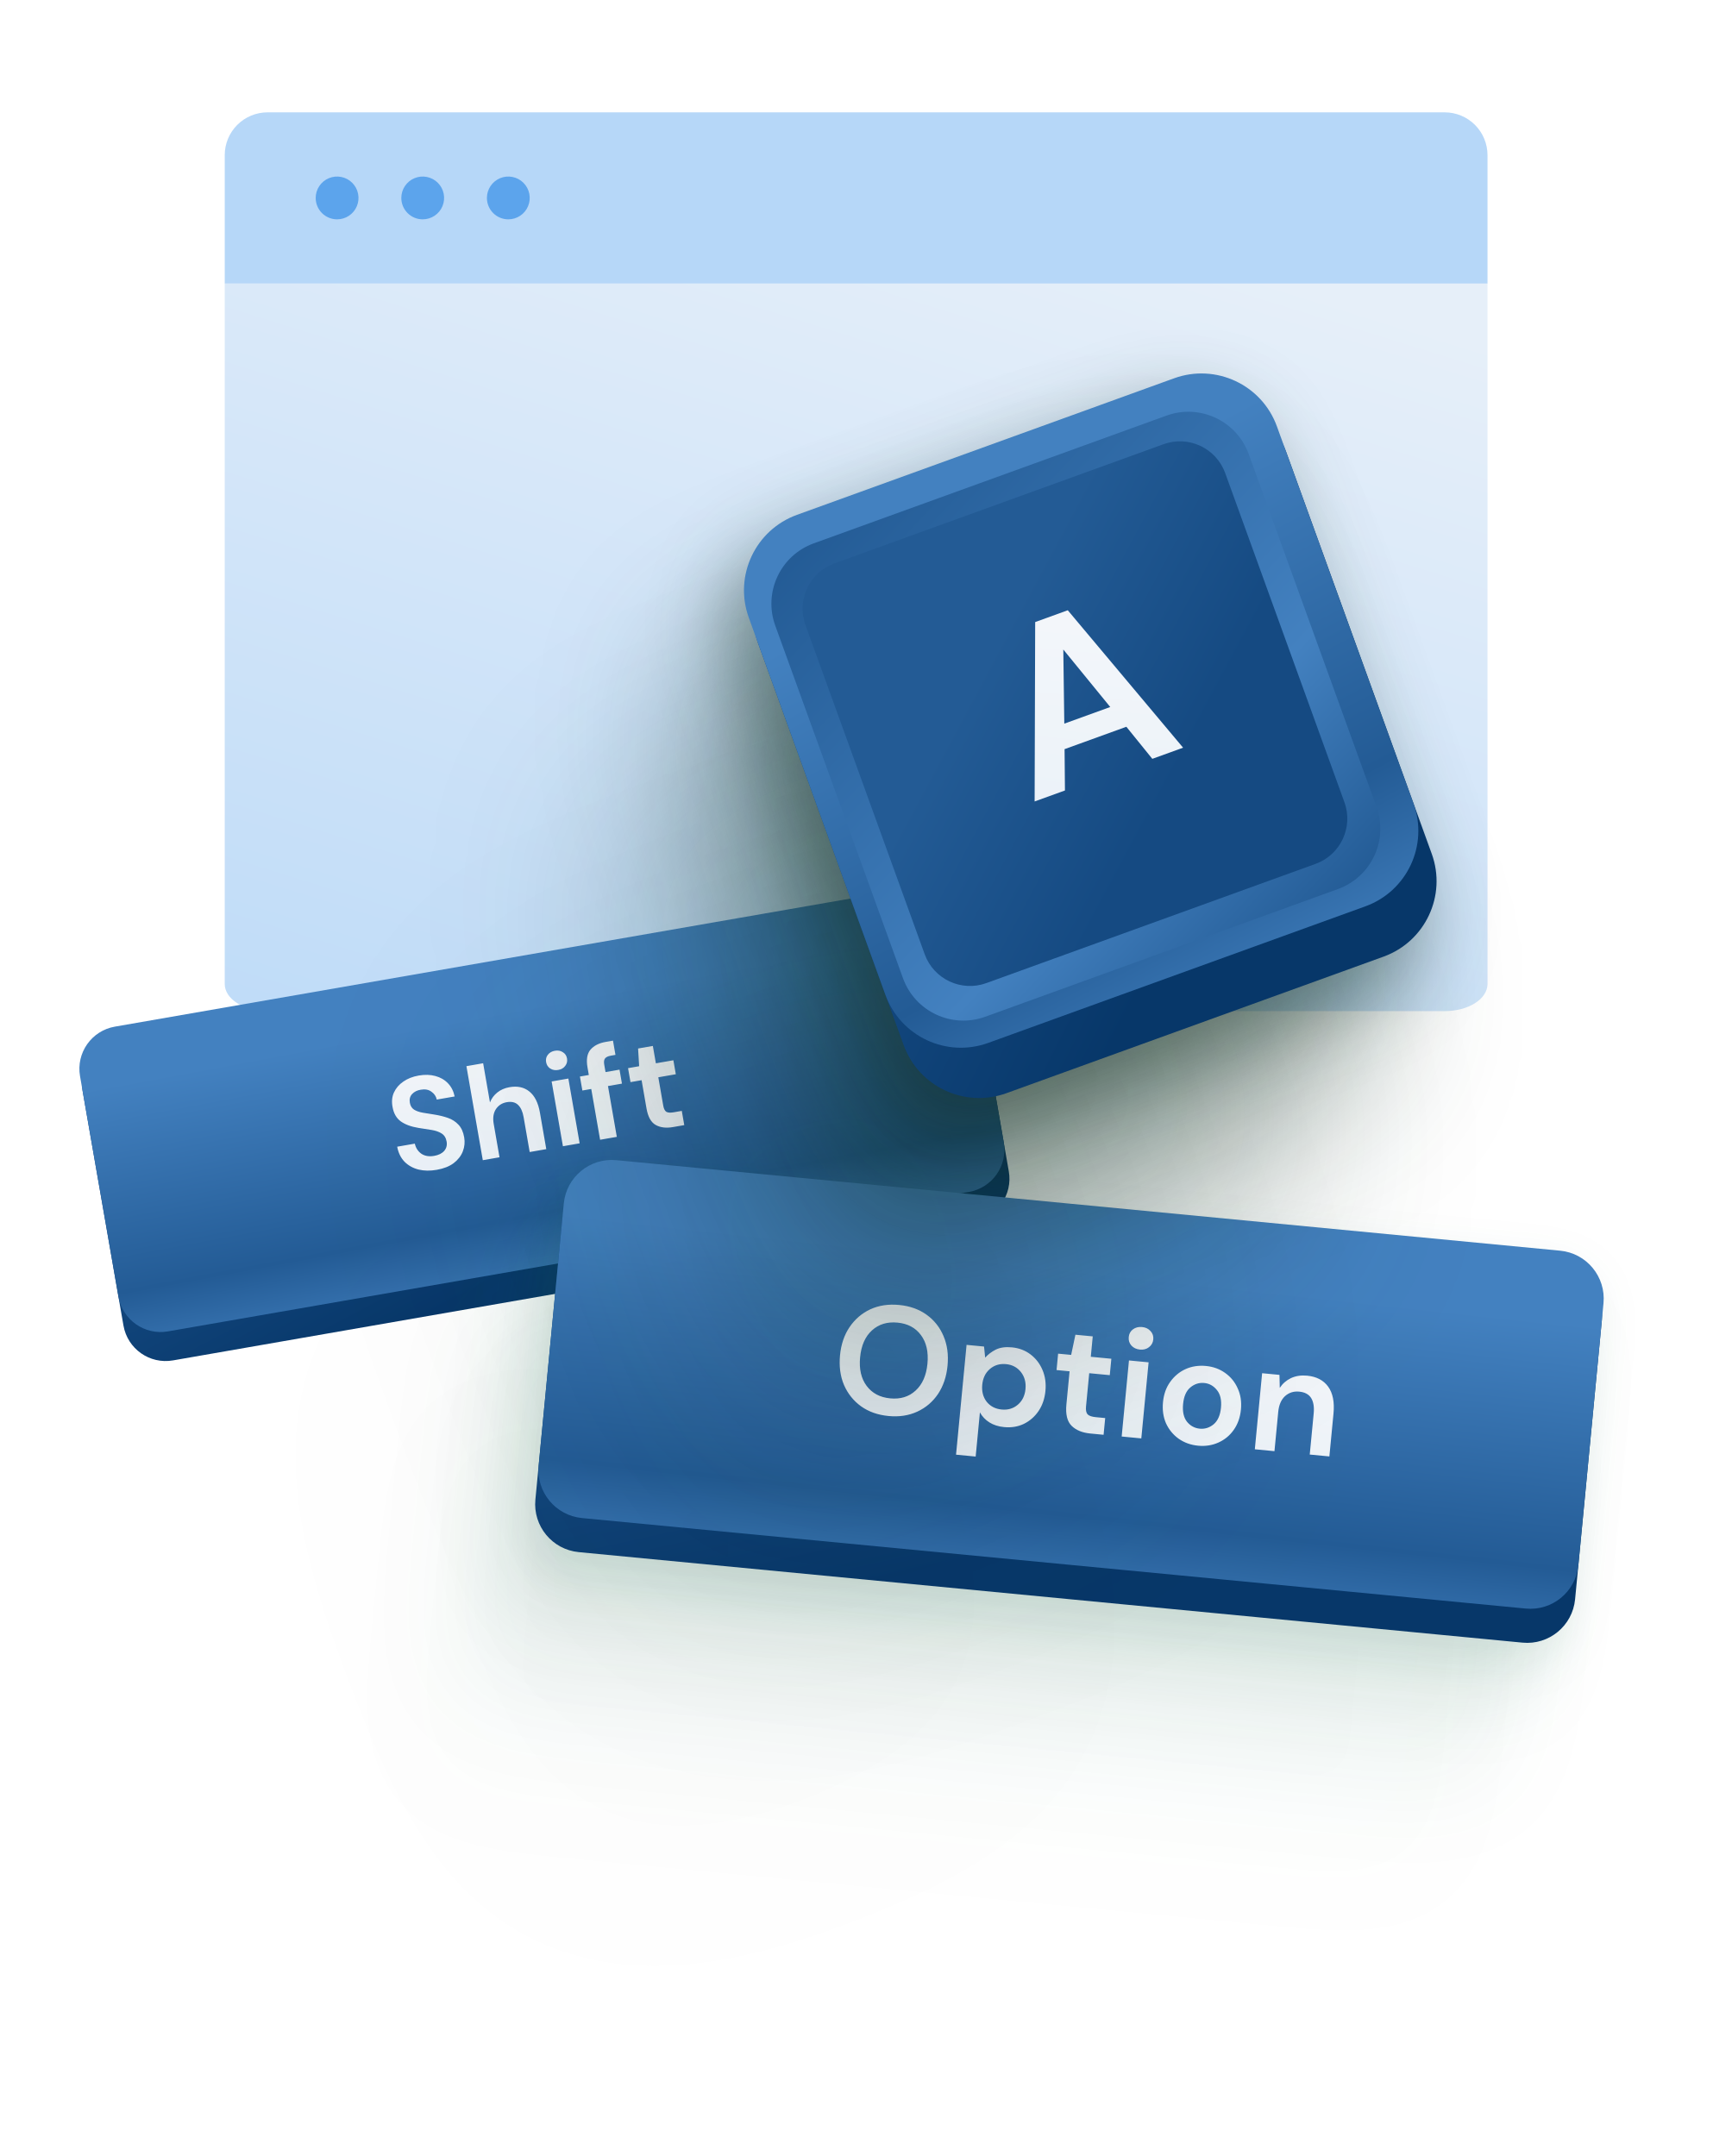
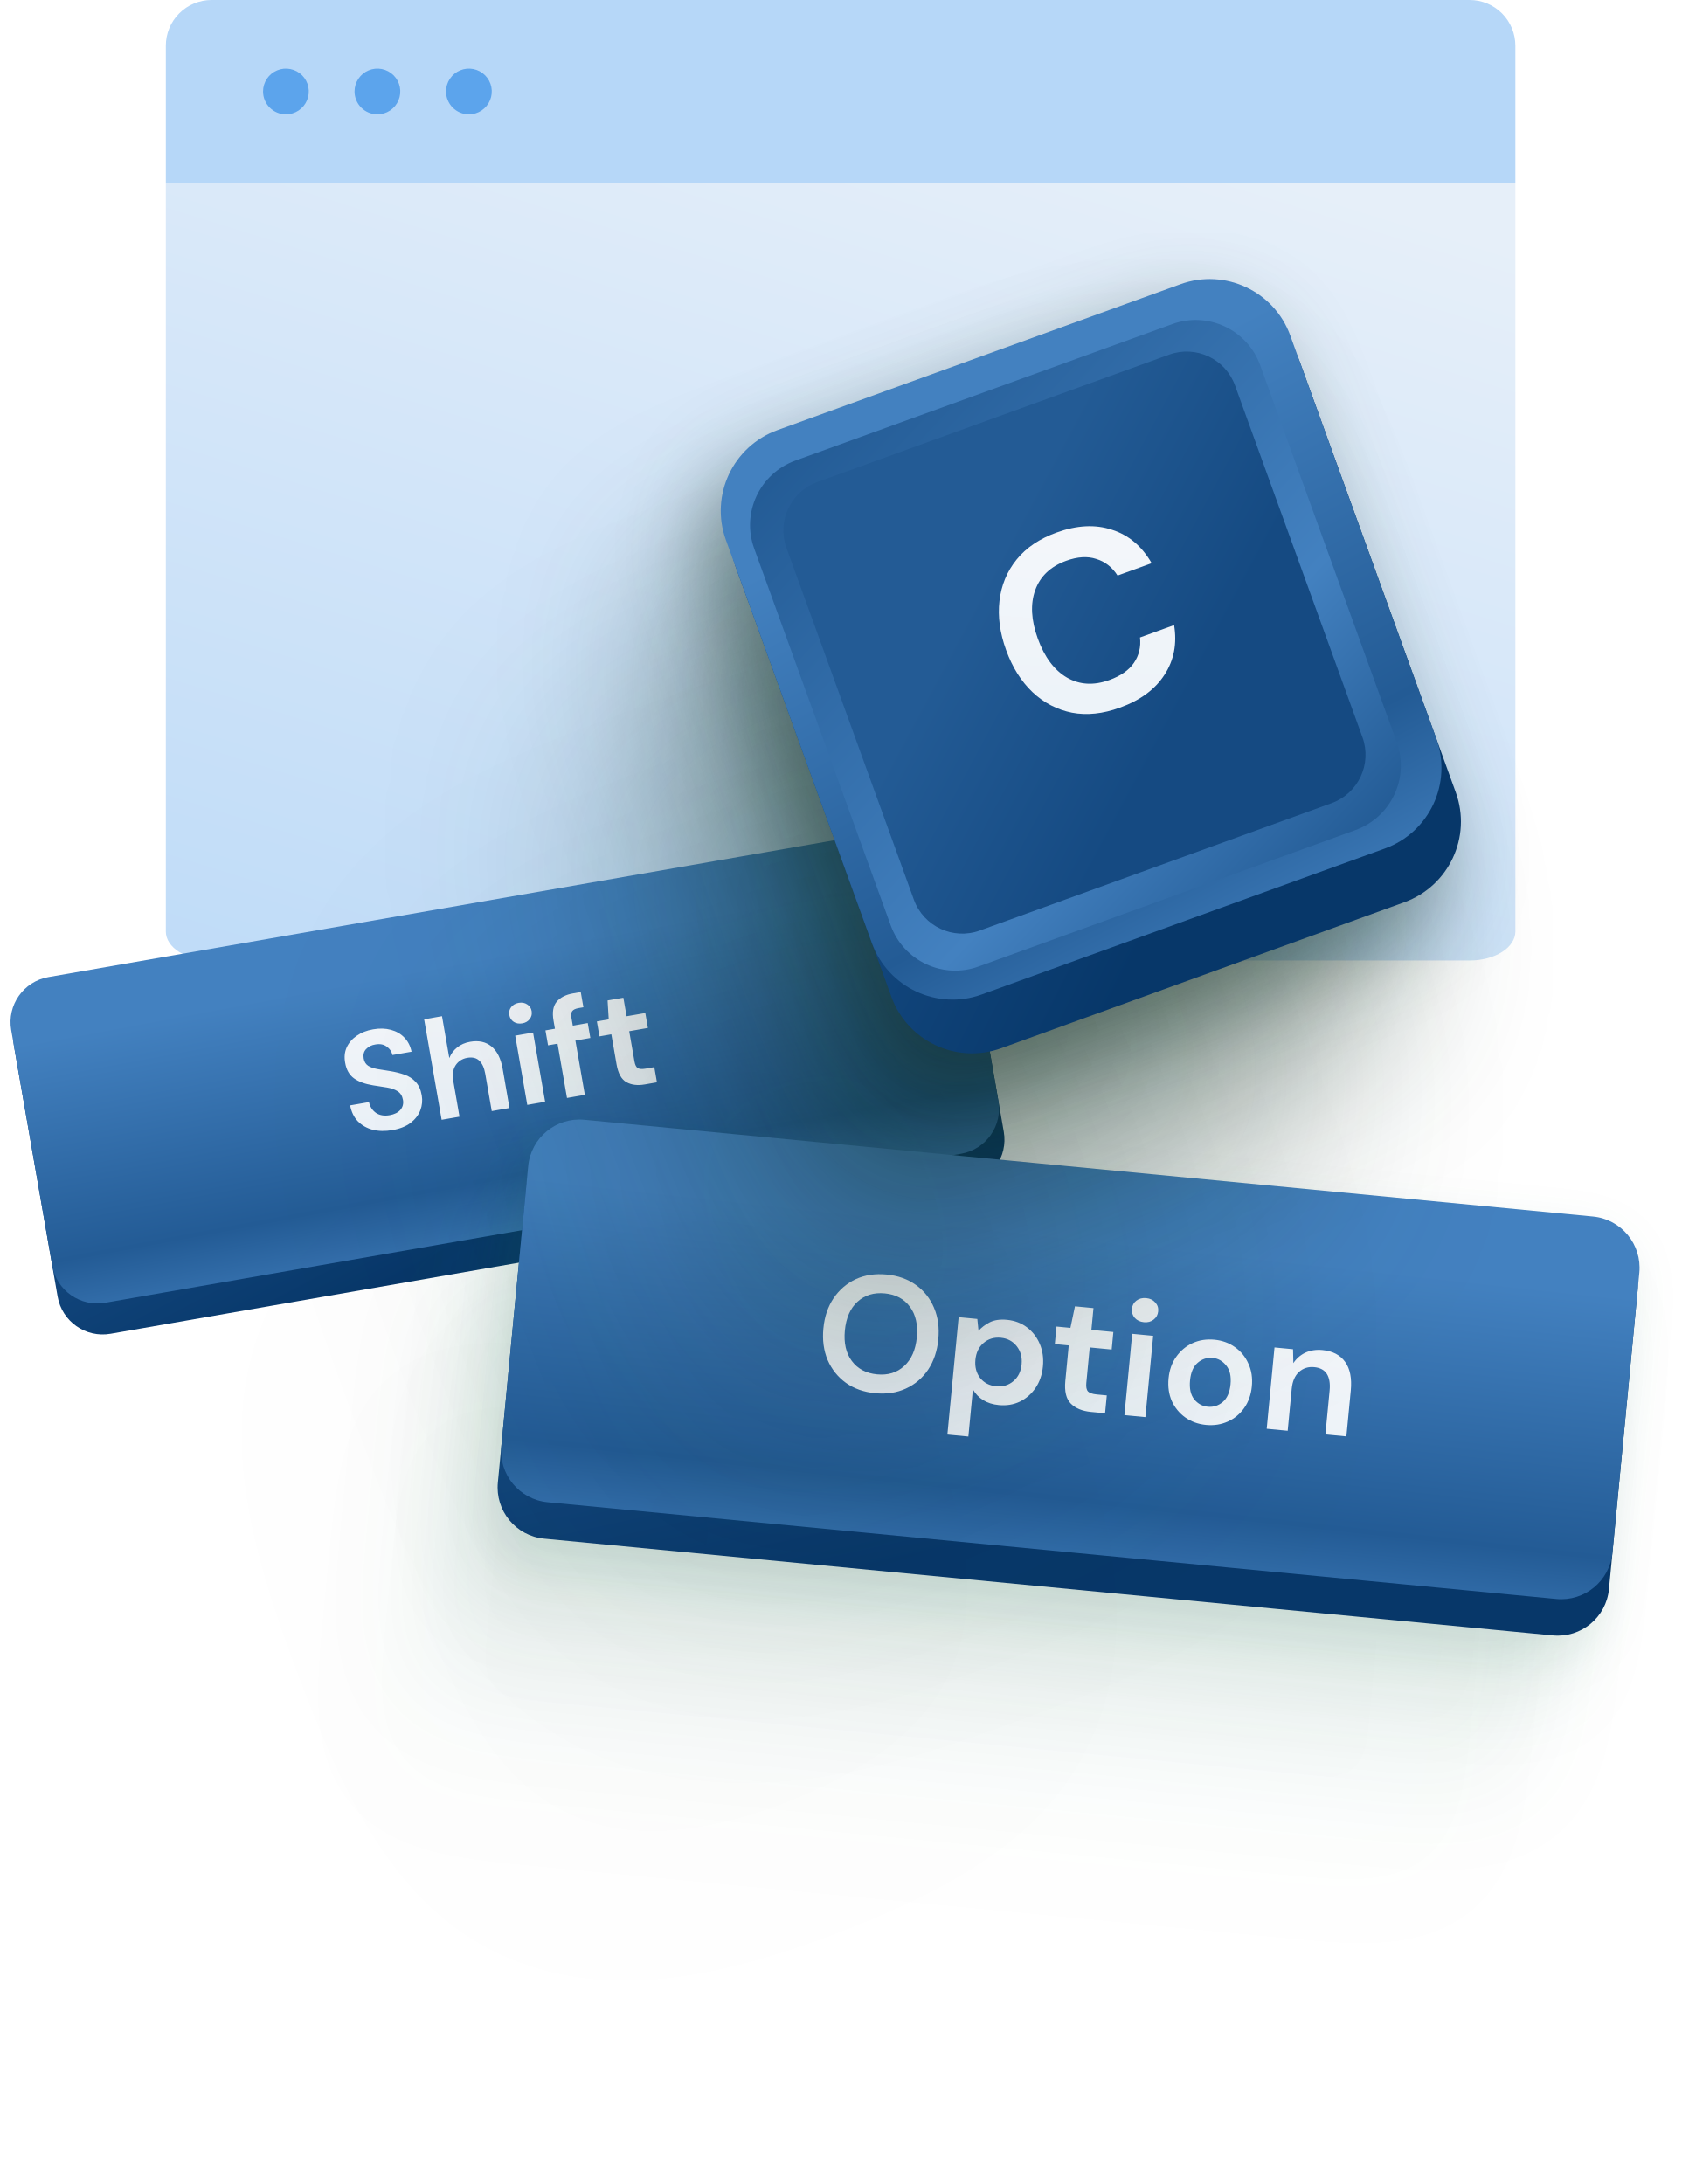
- <svg xmlns="http://www.w3.org/2000/svg" width="320" height="403" viewBox="0 0 320 403" fill="none">
-   <path d="M42 53H278V183.939C278 185.281 277.157 186.568 275.657 187.518C274.157 188.467 272.122 189 270 189H50C47.878 189 45.843 188.467 44.343 187.518C42.843 186.568 42 185.281 42 183.939V53Z" fill="url(#paint0_linear_11440_30904)" />
-   <path d="M42 53H278V29C278 26.878 277.157 24.843 275.657 23.343C274.157 21.843 272.122 21 270 21H50C47.878 21 45.843 21.843 44.343 23.343C42.843 24.843 42 26.878 42 29V53Z" fill="#B6D7F8" />
-   <path d="M91 37C91 36.209 91.235 35.435 91.674 34.778C92.114 34.12 92.738 33.607 93.469 33.304C94.2 33.002 95.004 32.922 95.78 33.077C96.556 33.231 97.269 33.612 97.828 34.172C98.388 34.731 98.769 35.444 98.923 36.22C99.078 36.996 98.998 37.8 98.695 38.531C98.393 39.262 97.88 39.886 97.222 40.326C96.564 40.765 95.791 41 95 41C93.939 41 92.922 40.579 92.172 39.828C91.421 39.078 91 38.061 91 37ZM75 37C75 36.209 75.235 35.435 75.674 34.778C76.114 34.12 76.738 33.607 77.469 33.304C78.2 33.002 79.004 32.922 79.78 33.077C80.556 33.231 81.269 33.612 81.828 34.172C82.388 34.731 82.769 35.444 82.923 36.22C83.078 36.996 82.998 37.8 82.695 38.531C82.393 39.262 81.88 39.886 81.222 40.326C80.564 40.765 79.791 41 79 41C77.939 41 76.922 40.579 76.172 39.828C75.421 39.078 75 38.061 75 37ZM59 37C59 36.209 59.235 35.435 59.674 34.778C60.114 34.12 60.738 33.607 61.469 33.304C62.2 33.002 63.004 32.922 63.78 33.077C64.556 33.231 65.269 33.612 65.828 34.172C66.388 34.731 66.769 35.444 66.923 36.22C67.078 36.996 66.998 37.8 66.695 38.531C66.393 39.262 65.88 39.886 65.222 40.326C64.564 40.765 63.791 41 63 41C61.939 41 60.922 40.579 60.172 39.828C59.421 39.078 59 38.061 59 37Z" fill="#5CA4EC" />
-   <rect x="14.056" y="195.984" width="167.953" height="60.573" rx="8" transform="rotate(-9.87826 14.0562 195.984)" fill="url(#paint1_linear_11440_30904)" />
-   <rect x="13.584" y="193.272" width="167.953" height="57.82" rx="8" transform="rotate(-9.87826 13.584 193.272)" fill="url(#paint2_linear_11440_30904)" />
-   <path d="M81.623 218.664C80.37 218.882 79.226 218.863 78.192 218.607C77.155 218.335 76.291 217.848 75.599 217.147C74.904 216.43 74.447 215.495 74.23 214.342L77.525 213.768C77.697 214.56 78.099 215.186 78.733 215.645C79.38 216.086 80.183 216.223 81.143 216.056C81.974 215.911 82.599 215.601 83.019 215.125C83.436 214.634 83.587 214.054 83.471 213.387C83.349 212.687 83.034 212.18 82.527 211.866C82.035 211.549 81.411 211.331 80.652 211.211C79.893 211.092 79.083 210.965 78.221 210.83C76.823 210.604 75.713 210.193 74.888 209.599C74.08 209.002 73.572 208.109 73.365 206.921C73.173 205.915 73.259 205.011 73.623 204.21C74 203.39 74.585 202.71 75.38 202.169C76.172 201.612 77.129 201.235 78.252 201.04C79.391 200.841 80.427 200.871 81.361 201.127C82.311 201.381 83.093 201.832 83.709 202.479C84.341 203.124 84.761 203.948 84.97 204.951L81.625 205.533C81.504 204.934 81.176 204.446 80.641 204.07C80.119 203.674 79.46 203.546 78.662 203.685C77.976 203.788 77.428 204.059 77.018 204.499C76.622 204.921 76.482 205.465 76.598 206.132C76.697 206.702 76.956 207.126 77.373 207.406C77.788 207.669 78.325 207.86 78.983 207.981C79.641 208.101 80.391 208.222 81.234 208.343C82.131 208.489 82.964 208.696 83.732 208.965C84.5 209.233 85.152 209.656 85.688 210.234C86.222 210.795 86.577 211.58 86.752 212.589C86.908 213.484 86.825 214.354 86.502 215.198C86.18 216.042 85.612 216.778 84.799 217.406C83.984 218.018 82.925 218.437 81.623 218.664ZM90.23 216.863L87.169 199.286L90.294 198.742L91.57 206.065C91.86 205.327 92.315 204.712 92.933 204.218C93.565 203.706 94.329 203.372 95.224 203.216C96.721 202.955 97.959 203.226 98.937 204.028C99.931 204.827 100.587 206.138 100.905 207.961L102.095 214.797L98.994 215.337L97.855 208.794C97.674 207.752 97.323 206.992 96.804 206.512C96.301 206.03 95.601 205.866 94.706 206.022C93.827 206.175 93.149 206.612 92.671 207.333C92.209 208.05 92.074 208.962 92.267 210.069L93.355 216.319L90.23 216.863ZM104.331 199.995C103.762 200.094 103.26 200.005 102.826 199.729C102.409 199.449 102.155 199.049 102.064 198.528C101.973 198.007 102.079 197.553 102.38 197.165C102.695 196.758 103.137 196.505 103.707 196.406C104.276 196.307 104.77 196.397 105.187 196.676C105.618 196.937 105.879 197.327 105.97 197.848C106.061 198.369 105.949 198.833 105.634 199.24C105.335 199.644 104.901 199.895 104.331 199.995ZM105.205 214.255L103.096 202.147L106.221 201.602L108.33 213.711L105.205 214.255ZM112.153 213.045L110.499 203.549L108.839 203.838L108.384 201.226L110.044 200.937L109.798 199.521C109.543 198.056 109.727 196.951 110.352 196.205C110.993 195.456 111.948 194.971 113.218 194.75L114.56 194.516L115.024 197.177L114.169 197.326C113.632 197.419 113.268 197.592 113.077 197.843C112.886 198.094 112.835 198.472 112.923 198.977L113.169 200.393L115.781 199.938L116.236 202.55L113.624 203.005L115.278 212.501L112.153 213.045ZM125.76 210.676C124.49 210.897 123.419 210.765 122.547 210.28C121.674 209.794 121.1 208.762 120.825 207.184L119.907 201.911L117.832 202.272L117.377 199.66L119.452 199.298L119.253 195.988L122.012 195.507L122.577 198.754L125.848 198.185L126.303 200.797L123.032 201.366L123.954 206.664C124.056 207.25 124.249 207.635 124.533 207.821C124.83 207.987 125.288 208.016 125.907 207.909L127.42 207.645L127.884 210.306L125.76 210.676Z" fill="url(#paint3_linear_11440_30904)" />
-   <g filter="url(#filter0_dddd_11440_30904)">
-     <rect x="105.922" y="219.186" width="195.2" height="70.4" rx="9" transform="rotate(5.479 105.922 219.186)" fill="url(#paint4_linear_11440_30904)" />
-     <rect x="106.227" y="216" width="195.2" height="67.2" rx="9" transform="rotate(5.479 106.227 216)" fill="url(#paint5_linear_11440_30904)" />
-     <path d="M166.057 264.681C164.051 264.489 162.334 263.88 160.909 262.856C159.502 261.834 158.443 260.508 157.732 258.877C157.041 257.229 156.794 255.383 156.99 253.338C157.186 251.293 157.779 249.537 158.769 248.069C159.779 246.584 161.072 245.474 162.647 244.738C164.241 244.004 166.041 243.733 168.048 243.925C170.036 244.116 171.743 244.723 173.168 245.747C174.594 246.771 175.652 248.107 176.342 249.755C177.035 251.384 177.283 253.22 177.087 255.265C176.891 257.311 176.297 259.076 175.306 260.563C174.316 262.03 173.024 263.131 171.43 263.865C169.836 264.6 168.045 264.872 166.057 264.681ZM166.374 261.384C168.285 261.567 169.865 261.083 171.113 259.929C172.381 258.778 173.12 257.103 173.331 254.905C173.542 252.707 173.135 250.923 172.109 249.551C171.102 248.182 169.643 247.405 167.732 247.222C165.821 247.039 164.231 247.523 162.964 248.674C161.696 249.826 160.957 251.5 160.746 253.698C160.535 255.896 160.942 257.681 161.968 259.052C162.994 260.423 164.462 261.201 166.374 261.384ZM178.673 271.909L180.642 251.382L183.91 251.696L184.117 253.77C184.636 253.183 185.291 252.687 186.082 252.28C186.892 251.876 187.9 251.731 189.104 251.847C190.442 251.975 191.605 252.415 192.594 253.165C193.583 253.916 194.329 254.884 194.832 256.071C195.336 257.257 195.519 258.567 195.381 260C195.244 261.434 194.815 262.685 194.095 263.754C193.377 264.804 192.462 265.603 191.348 266.152C190.236 266.682 189.012 266.883 187.674 266.754C186.604 266.652 185.686 266.361 184.922 265.883C184.158 265.405 183.562 264.778 183.135 264.004L182.343 272.261L178.673 271.909ZM187.208 263.469C188.374 263.581 189.376 263.282 190.216 262.572C191.056 261.861 191.535 260.885 191.654 259.643C191.773 258.401 191.489 257.341 190.802 256.465C190.114 255.589 189.188 255.095 188.022 254.983C186.837 254.87 185.824 255.178 184.982 255.907C184.161 256.619 183.692 257.596 183.572 258.839C183.453 260.081 183.728 261.139 184.396 262.013C185.086 262.87 186.023 263.356 187.208 263.469ZM203.756 267.95C202.265 267.807 201.105 267.329 200.277 266.517C199.448 265.704 199.123 264.371 199.3 262.517L199.894 256.325L197.458 256.091L197.752 253.024L200.189 253.257L200.984 249.486L204.224 249.796L203.858 253.609L207.7 253.978L207.406 257.045L203.564 256.677L202.967 262.898C202.901 263.586 202.999 264.077 203.26 264.373C203.542 264.65 204.046 264.824 204.772 264.894L206.55 265.064L206.25 268.189L203.756 267.95ZM213.04 252.262C212.371 252.198 211.836 251.944 211.435 251.501C211.053 251.059 210.892 250.532 210.95 249.921C211.009 249.309 211.267 248.832 211.724 248.491C212.202 248.131 212.776 247.984 213.445 248.048C214.113 248.112 214.639 248.365 215.021 248.807C215.424 249.231 215.596 249.749 215.537 250.361C215.479 250.972 215.21 251.458 214.732 251.817C214.273 252.178 213.709 252.326 213.04 252.262ZM209.63 268.513L210.994 254.294L214.663 254.646L213.299 268.865L209.63 268.513ZM223.92 270.231C222.544 270.099 221.332 269.665 220.283 268.928C219.255 268.192 218.468 267.239 217.925 266.069C217.402 264.88 217.212 263.551 217.353 262.079C217.494 260.607 217.943 259.348 218.699 258.302C219.457 257.237 220.411 256.441 221.561 255.915C222.73 255.39 224.002 255.194 225.378 255.326C226.735 255.456 227.928 255.889 228.957 256.624C230.005 257.361 230.79 258.324 231.313 259.512C231.856 260.683 232.058 262.004 231.916 263.476C231.775 264.947 231.326 266.216 230.568 267.281C229.831 268.329 228.878 269.115 227.709 269.64C226.54 270.164 225.277 270.361 223.92 270.231ZM224.225 267.049C225.18 267.141 226.046 266.867 226.821 266.227C227.598 265.569 228.054 264.533 228.189 263.118C228.325 261.704 228.073 260.609 227.434 259.834C226.796 259.04 226.01 258.598 225.073 258.508C224.098 258.415 223.223 258.697 222.446 259.356C221.69 259.997 221.244 261.025 221.108 262.439C220.973 263.853 221.214 264.957 221.832 265.749C222.472 266.524 223.269 266.957 224.225 267.049ZM234.515 270.9L235.879 256.681L239.119 256.991L239.175 259.427C239.695 258.628 240.39 258.02 241.259 257.602C242.148 257.186 243.156 257.032 244.283 257.14C246.042 257.308 247.355 257.994 248.224 259.196C249.092 260.398 249.424 262.069 249.218 264.21L248.448 272.237L244.779 271.885L245.516 264.202C245.633 262.978 245.474 262.018 245.04 261.321C244.605 260.623 243.862 260.224 242.811 260.123C241.779 260.024 240.894 260.306 240.155 260.968C239.436 261.632 239.014 262.613 238.889 263.913L238.185 271.252L234.515 270.9Z" fill="url(#paint6_linear_11440_30904)" />
+ <svg xmlns="http://www.w3.org/2000/svg" width="294" height="382" viewBox="0 0 294 382" fill="none">
+   <path d="M29 32H265V162.939C265 164.281 264.157 165.568 262.657 166.518C261.157 167.467 259.122 168 257 168H37C34.878 168 32.843 167.467 31.343 166.518C29.843 165.568 29 164.281 29 162.939V32Z" fill="url(#paint0_linear_11440_30905)" />
+   <path d="M29 32H265V8C265 5.878 264.157 3.843 262.657 2.343C261.157 0.843 259.122 0 257 0H37C34.878 0 32.843 0.843 31.343 2.343C29.843 3.843 29 5.878 29 8V32Z" fill="#B6D7F8" />
+   <path d="M78 16C78 15.209 78.235 14.435 78.674 13.778C79.114 13.12 79.738 12.607 80.469 12.305C81.2 12.002 82.004 11.922 82.78 12.077C83.556 12.231 84.269 12.612 84.828 13.172C85.388 13.731 85.769 14.444 85.923 15.22C86.078 15.996 85.998 16.8 85.695 17.531C85.393 18.262 84.88 18.886 84.222 19.326C83.564 19.765 82.791 20 82 20C80.939 20 79.922 19.579 79.172 18.828C78.421 18.078 78 17.061 78 16ZM62 16C62 15.209 62.235 14.435 62.674 13.778C63.114 13.12 63.738 12.607 64.469 12.305C65.2 12.002 66.004 11.922 66.78 12.077C67.556 12.231 68.269 12.612 68.828 13.172C69.388 13.731 69.769 14.444 69.923 15.22C70.078 15.996 69.998 16.8 69.695 17.531C69.393 18.262 68.88 18.886 68.222 19.326C67.564 19.765 66.791 20 66 20C64.939 20 63.922 19.579 63.172 18.828C62.421 18.078 62 17.061 62 16ZM46 16C46 15.209 46.235 14.435 46.674 13.778C47.114 13.12 47.738 12.607 48.469 12.305C49.2 12.002 50.004 11.922 50.78 12.077C51.556 12.231 52.269 12.612 52.828 13.172C53.388 13.731 53.769 14.444 53.923 15.22C54.078 15.996 53.998 16.8 53.696 17.531C53.393 18.262 52.88 18.886 52.222 19.326C51.565 19.765 50.791 20 50 20C48.939 20 47.922 19.579 47.172 18.828C46.421 18.078 46 17.061 46 16Z" fill="#5CA4EC" />
+   <rect x="1.056" y="174.984" width="167.953" height="60.573" rx="8" transform="rotate(-9.87826 1.05615 174.984)" fill="url(#paint1_linear_11440_30905)" />
+   <rect x="0.584" y="172.272" width="167.953" height="57.82" rx="8" transform="rotate(-9.87826 0.583984 172.272)" fill="url(#paint2_linear_11440_30905)" />
+   <path d="M68.623 197.664C67.37 197.882 66.226 197.863 65.192 197.607C64.155 197.335 63.291 196.848 62.599 196.147C61.904 195.43 61.447 194.495 61.23 193.342L64.525 192.768C64.697 193.56 65.099 194.186 65.733 194.645C66.38 195.086 67.183 195.223 68.143 195.056C68.974 194.911 69.599 194.601 70.019 194.125C70.436 193.634 70.587 193.054 70.471 192.387C70.349 191.687 70.034 191.18 69.527 190.866C69.035 190.549 68.411 190.331 67.652 190.211C66.893 190.092 66.083 189.965 65.221 189.83C63.824 189.604 62.712 189.193 61.888 188.599C61.08 188.002 60.572 187.109 60.365 185.921C60.173 184.915 60.259 184.011 60.623 183.21C61 182.39 61.585 181.71 62.38 181.169C63.172 180.612 64.129 180.235 65.252 180.04C66.391 179.841 67.427 179.871 68.361 180.127C69.311 180.381 70.093 180.832 70.709 181.479C71.341 182.124 71.761 182.948 71.97 183.951L68.625 184.533C68.504 183.934 68.176 183.446 67.641 183.07C67.119 182.674 66.46 182.546 65.662 182.685C64.976 182.788 64.428 183.059 64.018 183.499C63.622 183.921 63.482 184.465 63.598 185.132C63.697 185.702 63.956 186.126 64.373 186.406C64.788 186.669 65.325 186.86 65.983 186.981C66.641 187.101 67.391 187.222 68.234 187.343C69.131 187.489 69.964 187.696 70.732 187.965C71.5 188.233 72.152 188.656 72.688 189.234C73.222 189.795 73.577 190.58 73.752 191.589C73.908 192.484 73.825 193.354 73.502 194.198C73.18 195.042 72.612 195.778 71.799 196.406C70.984 197.018 69.925 197.437 68.623 197.664ZM77.23 195.863L74.169 178.286L77.294 177.742L78.57 185.065C78.86 184.327 79.315 183.712 79.933 183.218C80.565 182.706 81.329 182.372 82.224 182.216C83.721 181.955 84.959 182.226 85.937 183.028C86.931 183.827 87.587 185.138 87.904 186.961L89.095 193.797L85.994 194.337L84.855 187.794C84.674 186.752 84.323 185.992 83.804 185.512C83.301 185.03 82.601 184.866 81.706 185.022C80.827 185.175 80.149 185.612 79.671 186.333C79.209 187.05 79.074 187.962 79.267 189.069L80.355 195.319L77.23 195.863ZM91.332 178.995C90.762 179.094 90.26 179.005 89.826 178.729C89.409 178.449 89.155 178.049 89.064 177.528C88.973 177.007 89.079 176.553 89.38 176.165C89.695 175.758 90.137 175.505 90.707 175.406C91.276 175.307 91.77 175.397 92.187 175.676C92.618 175.937 92.879 176.327 92.97 176.848C93.061 177.369 92.948 177.833 92.634 178.24C92.335 178.644 91.901 178.895 91.332 178.995ZM92.205 193.255L90.096 181.147L93.221 180.602L95.33 192.711L92.205 193.255ZM99.153 192.045L97.499 182.549L95.839 182.838L95.384 180.226L97.044 179.937L96.798 178.521C96.543 177.056 96.727 175.951 97.352 175.205C97.993 174.456 98.948 173.971 100.218 173.75L101.56 173.516L102.024 176.177L101.169 176.326C100.632 176.419 100.268 176.592 100.077 176.843C99.886 177.094 99.835 177.472 99.922 177.977L100.169 179.393L102.781 178.938L103.236 181.55L100.624 182.005L102.278 191.501L99.153 192.045ZM112.76 189.676C111.49 189.897 110.419 189.765 109.547 189.28C108.674 188.794 108.1 187.762 107.825 186.184L106.907 180.911L104.832 181.272L104.377 178.66L106.452 178.298L106.253 174.988L109.012 174.507L109.577 177.754L112.848 177.185L113.303 179.797L110.032 180.366L110.954 185.664C111.056 186.25 111.249 186.635 111.533 186.821C111.83 186.987 112.288 187.016 112.907 186.909L114.42 186.645L114.884 189.306L112.76 189.676Z" fill="url(#paint3_linear_11440_30905)" />
+   <g filter="url(#filter0_dddd_11440_30905)">
+     <rect x="92.922" y="198.186" width="195.2" height="70.4" rx="9" transform="rotate(5.479 92.9219 198.186)" fill="url(#paint4_linear_11440_30905)" />
+     <rect x="93.227" y="195" width="195.2" height="67.2" rx="9" transform="rotate(5.479 93.2273 195)" fill="url(#paint5_linear_11440_30905)" />
+     <path d="M153.057 243.681C151.051 243.489 149.334 242.88 147.909 241.856C146.502 240.834 145.443 239.508 144.732 237.877C144.041 236.229 143.794 234.383 143.99 232.338C144.186 230.293 144.779 228.537 145.769 227.069C146.779 225.584 148.072 224.474 149.647 223.738C151.241 223.004 153.041 222.733 155.048 222.925C157.036 223.116 158.743 223.723 160.168 224.747C161.594 225.771 162.652 227.107 163.342 228.755C164.035 230.384 164.283 232.22 164.087 234.265C163.891 236.311 163.297 238.076 162.306 239.563C161.316 241.03 160.024 242.131 158.43 242.865C156.836 243.6 155.045 243.872 153.057 243.681ZM153.374 240.384C155.285 240.567 156.865 240.083 158.113 238.929C159.381 237.778 160.12 236.103 160.331 233.905C160.542 231.707 160.135 229.923 159.109 228.551C158.102 227.182 156.643 226.405 154.732 226.222C152.821 226.039 151.231 226.523 149.964 227.674C148.696 228.826 147.957 230.5 147.746 232.698C147.535 234.896 147.942 236.681 148.968 238.052C149.994 239.423 151.462 240.201 153.374 240.384ZM165.673 250.909L167.642 230.382L170.91 230.696L171.117 232.77C171.636 232.183 172.291 231.687 173.082 231.28C173.892 230.876 174.9 230.731 176.104 230.847C177.442 230.975 178.605 231.415 179.594 232.165C180.583 232.916 181.329 233.884 181.832 235.071C182.336 236.257 182.519 237.567 182.381 239C182.244 240.434 181.815 241.685 181.095 242.754C180.377 243.804 179.462 244.603 178.348 245.152C177.236 245.682 176.012 245.883 174.674 245.754C173.604 245.652 172.686 245.361 171.922 244.883C171.158 244.405 170.562 243.778 170.135 243.004L169.343 251.261L165.673 250.909ZM174.208 242.469C175.374 242.581 176.376 242.282 177.216 241.572C178.056 240.861 178.535 239.885 178.654 238.643C178.773 237.401 178.489 236.341 177.802 235.465C177.114 234.589 176.188 234.095 175.022 233.983C173.837 233.87 172.824 234.178 171.982 234.907C171.161 235.619 170.692 236.596 170.572 237.839C170.453 239.081 170.728 240.139 171.396 241.013C172.086 241.87 173.023 242.356 174.208 242.469ZM190.756 246.95C189.265 246.807 188.105 246.329 187.277 245.517C186.448 244.704 186.123 243.371 186.3 241.517L186.894 235.325L184.458 235.091L184.752 232.024L187.189 232.257L187.984 228.486L191.224 228.796L190.858 232.609L194.7 232.978L194.406 236.045L190.564 235.677L189.967 241.898C189.901 242.586 189.999 243.077 190.26 243.373C190.542 243.65 191.046 243.824 191.772 243.894L193.55 244.064L193.25 247.189L190.756 246.95ZM200.04 231.262C199.371 231.198 198.836 230.944 198.435 230.501C198.053 230.059 197.892 229.532 197.95 228.921C198.009 228.309 198.267 227.832 198.724 227.491C199.202 227.131 199.776 226.984 200.445 227.048C201.113 227.112 201.639 227.365 202.021 227.807C202.424 228.231 202.596 228.749 202.537 229.361C202.479 229.972 202.21 230.458 201.732 230.817C201.273 231.178 200.709 231.326 200.04 231.262ZM196.63 247.513L197.994 233.294L201.663 233.646L200.299 247.865L196.63 247.513ZM210.92 249.231C209.544 249.099 208.332 248.665 207.283 247.928C206.255 247.192 205.468 246.239 204.925 245.069C204.402 243.88 204.212 242.551 204.353 241.079C204.494 239.607 204.943 238.348 205.699 237.302C206.457 236.237 207.411 235.441 208.561 234.915C209.73 234.39 211.002 234.194 212.378 234.326C213.735 234.456 214.928 234.889 215.957 235.624C217.005 236.361 217.79 237.324 218.313 238.512C218.856 239.683 219.058 241.004 218.916 242.476C218.775 243.947 218.326 245.216 217.568 246.281C216.831 247.329 215.878 248.115 214.709 248.64C213.54 249.164 212.277 249.361 210.92 249.231ZM211.225 246.049C212.18 246.141 213.046 245.867 213.821 245.227C214.598 244.569 215.054 243.533 215.189 242.118C215.325 240.704 215.073 239.609 214.434 238.834C213.796 238.04 213.01 237.598 212.073 237.508C211.098 237.415 210.223 237.697 209.446 238.356C208.69 238.997 208.244 240.025 208.108 241.439C207.973 242.853 208.214 243.957 208.832 244.749C209.472 245.524 210.269 245.957 211.225 246.049ZM221.515 249.9L222.879 235.681L226.119 235.991L226.175 238.427C226.695 237.628 227.39 237.02 228.259 236.602C229.148 236.186 230.156 236.032 231.283 236.14C233.042 236.308 234.355 236.994 235.224 238.196C236.092 239.398 236.424 241.069 236.218 243.21L235.448 251.237L231.779 250.885L232.516 243.202C232.633 241.978 232.474 241.018 232.04 240.321C231.605 239.623 230.862 239.224 229.811 239.123C228.779 239.024 227.894 239.306 227.155 239.968C226.436 240.632 226.014 241.613 225.889 242.913L225.185 250.252L221.515 249.9Z" fill="url(#paint6_linear_11440_30905)" />
  </g>
-   <g filter="url(#filter1_ddddd_11440_30904)">
-     <rect x="136.538" y="106.047" width="104.975" height="109.973" rx="15" transform="rotate(-19.9089 136.538 106.047)" fill="url(#paint7_linear_11440_30904)" />
-     <rect x="134.835" y="101.347" width="104.975" height="104.975" rx="15" transform="rotate(-19.9089 134.835 101.347)" fill="url(#paint8_linear_11440_30904)" />
-     <rect x="140.8" y="105.649" width="94.114" height="94.114" rx="12" transform="rotate(-19.9089 140.8 105.649)" fill="url(#paint9_linear_11440_30904)" />
-     <rect x="147.467" y="108.377" width="83.433" height="83.433" rx="9" transform="rotate(-19.9089 147.467 108.377)" fill="url(#paint10_linear_11440_30904)" />
-     <path d="M193.361 149.808L193.466 116.276L199.557 114.07L221.11 139.759L215.357 141.842L210.506 135.847L198.958 140.03L199.029 147.756L193.361 149.808ZM198.907 135.263L207.494 132.154L198.721 121.407L198.907 135.263Z" fill="url(#paint11_linear_11440_30904)" />
+   <g filter="url(#filter1_ddddd_11440_30905)">
+     <rect x="123.538" y="85.047" width="104.975" height="109.973" rx="15" transform="rotate(-19.9089 123.538 85.0472)" fill="url(#paint7_linear_11440_30905)" />
+     <rect x="121.835" y="80.347" width="104.975" height="104.975" rx="15" transform="rotate(-19.9089 121.835 80.3472)" fill="url(#paint8_linear_11440_30905)" />
+     <rect x="127.8" y="84.649" width="94.114" height="94.114" rx="12" transform="rotate(-19.9089 127.8 84.6488)" fill="url(#paint9_linear_11440_30905)" />
+     <rect x="134.467" y="87.377" width="83.433" height="83.433" rx="9" transform="rotate(-19.9089 134.467 87.3771)" fill="url(#paint10_linear_11440_30905)" />
+     <path d="M195.857 123.77C192.868 124.853 190.072 125.148 187.469 124.655C184.856 124.134 182.558 122.941 180.575 121.075C178.581 119.182 177.038 116.726 175.945 113.709C174.852 110.691 174.465 107.817 174.784 105.086C175.102 102.355 176.098 99.952 177.772 97.879C179.445 95.805 181.777 94.227 184.766 93.145C188.319 91.858 191.545 91.694 194.445 92.654C197.362 93.575 199.68 95.527 201.398 98.509L195.434 100.669C194.485 99.195 193.241 98.226 191.701 97.762C190.18 97.261 188.432 97.367 186.458 98.082C183.723 99.073 181.917 100.78 181.04 103.203C180.163 105.626 180.312 108.459 181.486 111.702C182.661 114.945 184.36 117.216 186.586 118.515C188.8 119.787 191.276 119.927 194.011 118.936C195.985 118.221 197.411 117.226 198.289 115.952C199.185 114.638 199.541 113.154 199.356 111.498L205.32 109.338C205.859 112.588 205.298 115.487 203.637 118.034C202.004 120.571 199.411 122.483 195.857 123.77Z" fill="url(#paint11_linear_11440_30905)" />
  </g>
  <defs>
-     <filter id="filter0_dddd_11440_30904" x="55.218" y="212.018" width="250.9" height="162.266" filterUnits="userSpaceOnUse" color-interpolation-filters="sRGB">
+     <filter id="filter0_dddd_11440_30905" x="42.218" y="191.018" width="250.9" height="162.266" filterUnits="userSpaceOnUse" color-interpolation-filters="sRGB">
      <feFlood flood-opacity="0" result="BackgroundImageFix" />
      <feColorMatrix in="SourceAlpha" type="matrix" values="0 0 0 0 0 0 0 0 0 0 0 0 0 0 0 0 0 0 127 0" result="hardAlpha" />
      <feOffset dx="-1.6" dy="3.2" />
      <feGaussianBlur stdDeviation="4" />
      <feColorMatrix type="matrix" values="0 0 0 0 0.047 0 0 0 0 0.361 0 0 0 0 0.239 0 0 0 0.1 0" />
-       <feBlend mode="normal" in2="BackgroundImageFix" result="effect1_dropShadow_11440_30904" />
+       <feBlend mode="normal" in2="BackgroundImageFix" result="effect1_dropShadow_11440_30905" />
      <feColorMatrix in="SourceAlpha" type="matrix" values="0 0 0 0 0 0 0 0 0 0 0 0 0 0 0 0 0 0 127 0" result="hardAlpha" />
      <feOffset dx="-6.4" dy="11.2" />
      <feGaussianBlur stdDeviation="6.4" />
      <feColorMatrix type="matrix" values="0 0 0 0 0.047 0 0 0 0 0.361 0 0 0 0 0.239 0 0 0 0.09 0" />
-       <feBlend mode="normal" in2="effect1_dropShadow_11440_30904" result="effect2_dropShadow_11440_30904" />
+       <feBlend mode="normal" in2="effect1_dropShadow_11440_30905" result="effect2_dropShadow_11440_30905" />
      <feColorMatrix in="SourceAlpha" type="matrix" values="0 0 0 0 0 0 0 0 0 0 0 0 0 0 0 0 0 0 127 0" result="hardAlpha" />
      <feOffset dx="-14.4" dy="27.2" />
      <feGaussianBlur stdDeviation="8.8" />
      <feColorMatrix type="matrix" values="0 0 0 0 0.047 0 0 0 0 0.361 0 0 0 0 0.239 0 0 0 0.05 0" />
-       <feBlend mode="normal" in2="effect2_dropShadow_11440_30904" result="effect3_dropShadow_11440_30904" />
+       <feBlend mode="normal" in2="effect2_dropShadow_11440_30905" result="effect3_dropShadow_11440_30905" />
      <feColorMatrix in="SourceAlpha" type="matrix" values="0 0 0 0 0 0 0 0 0 0 0 0 0 0 0 0 0 0 127 0" result="hardAlpha" />
      <feOffset dx="-24" dy="46.4" />
      <feGaussianBlur stdDeviation="10.4" />
      <feColorMatrix type="matrix" values="0 0 0 0 0.047 0 0 0 0 0.361 0 0 0 0 0.239 0 0 0 0.01 0" />
-       <feBlend mode="normal" in2="effect3_dropShadow_11440_30904" result="effect4_dropShadow_11440_30904" />
-       <feBlend mode="normal" in="SourceGraphic" in2="effect4_dropShadow_11440_30904" result="shape" />
+       <feBlend mode="normal" in2="effect3_dropShadow_11440_30905" result="effect4_dropShadow_11440_30905" />
+       <feBlend mode="normal" in="SourceGraphic" in2="effect4_dropShadow_11440_30905" result="shape" />
    </filter>
-     <filter id="filter1_ddddd_11440_30904" x="20.642" y="61.808" width="263.837" height="340.233" filterUnits="userSpaceOnUse" color-interpolation-filters="sRGB">
+     <filter id="filter1_ddddd_11440_30905" x="7.642" y="40.808" width="263.837" height="340.233" filterUnits="userSpaceOnUse" color-interpolation-filters="sRGB">
      <feFlood flood-opacity="0" result="BackgroundImageFix" />
      <feColorMatrix in="SourceAlpha" type="matrix" values="0 0 0 0 0 0 0 0 0 0 0 0 0 0 0 0 0 0 127 0" result="hardAlpha" />
      <feOffset dx="-3.2" dy="6.4" />
      <feGaussianBlur stdDeviation="7.2" />
      <feColorMatrix type="matrix" values="0 0 0 0 0.047 0 0 0 0 0.173 0 0 0 0 0.125 0 0 0 0.42 0" />
-       <feBlend mode="normal" in2="BackgroundImageFix" result="effect1_dropShadow_11440_30904" />
+       <feBlend mode="normal" in2="BackgroundImageFix" result="effect1_dropShadow_11440_30905" />
      <feColorMatrix in="SourceAlpha" type="matrix" values="0 0 0 0 0 0 0 0 0 0 0 0 0 0 0 0 0 0 127 0" result="hardAlpha" />
      <feOffset dx="-11.2" dy="24" />
      <feGaussianBlur stdDeviation="13.6" />
      <feColorMatrix type="matrix" values="0 0 0 0 0.047 0 0 0 0 0.173 0 0 0 0 0.125 0 0 0 0.36 0" />
-       <feBlend mode="normal" in2="effect1_dropShadow_11440_30904" result="effect2_dropShadow_11440_30904" />
+       <feBlend mode="normal" in2="effect1_dropShadow_11440_30905" result="effect2_dropShadow_11440_30905" />
      <feColorMatrix in="SourceAlpha" type="matrix" values="0 0 0 0 0 0 0 0 0 0 0 0 0 0 0 0 0 0 127 0" result="hardAlpha" />
      <feOffset dx="-25.6" dy="54.4" />
      <feGaussianBlur stdDeviation="17.6" />
      <feColorMatrix type="matrix" values="0 0 0 0 0.047 0 0 0 0 0.173 0 0 0 0 0.125 0 0 0 0.21 0" />
-       <feBlend mode="normal" in2="effect2_dropShadow_11440_30904" result="effect3_dropShadow_11440_30904" />
+       <feBlend mode="normal" in2="effect2_dropShadow_11440_30905" result="effect3_dropShadow_11440_30905" />
      <feColorMatrix in="SourceAlpha" type="matrix" values="0 0 0 0 0 0 0 0 0 0 0 0 0 0 0 0 0 0 127 0" result="hardAlpha" />
      <feOffset dx="-46.4" dy="96" />
      <feGaussianBlur stdDeviation="21.6" />
      <feColorMatrix type="matrix" values="0 0 0 0 0.047 0 0 0 0 0.173 0 0 0 0 0.125 0 0 0 0.06 0" />
-       <feBlend mode="normal" in2="effect3_dropShadow_11440_30904" result="effect4_dropShadow_11440_30904" />
+       <feBlend mode="normal" in2="effect3_dropShadow_11440_30905" result="effect4_dropShadow_11440_30905" />
      <feColorMatrix in="SourceAlpha" type="matrix" values="0 0 0 0 0 0 0 0 0 0 0 0 0 0 0 0 0 0 127 0" result="hardAlpha" />
      <feOffset dx="-72" dy="150.4" />
      <feGaussianBlur stdDeviation="23.2" />
      <feColorMatrix type="matrix" values="0 0 0 0 0.047 0 0 0 0 0.173 0 0 0 0 0.125 0 0 0 0.01 0" />
-       <feBlend mode="normal" in2="effect4_dropShadow_11440_30904" result="effect5_dropShadow_11440_30904" />
-       <feBlend mode="normal" in="SourceGraphic" in2="effect5_dropShadow_11440_30904" result="shape" />
+       <feBlend mode="normal" in2="effect4_dropShadow_11440_30905" result="effect5_dropShadow_11440_30905" />
+       <feBlend mode="normal" in="SourceGraphic" in2="effect5_dropShadow_11440_30905" result="shape" />
    </filter>
-     <linearGradient id="paint0_linear_11440_30904" x1="30" y1="233.292" x2="99.918" y2="8.55" gradientUnits="userSpaceOnUse">
+     <linearGradient id="paint0_linear_11440_30905" x1="17" y1="212.292" x2="86.918" y2="-12.45" gradientUnits="userSpaceOnUse">
      <stop stop-color="#B6D7F8" />
      <stop offset="1" stop-color="#E6EFF9" />
    </linearGradient>
-     <linearGradient id="paint1_linear_11440_30904" x1="113.593" y1="242.649" x2="101.86" y2="206.383" gradientUnits="userSpaceOnUse">
+     <linearGradient id="paint1_linear_11440_30905" x1="100.593" y1="221.649" x2="88.86" y2="185.383" gradientUnits="userSpaceOnUse">
      <stop stop-color="#073769" />
      <stop offset="1" stop-color="#154A82" />
    </linearGradient>
-     <linearGradient id="paint2_linear_11440_30904" x1="121.735" y1="259.536" x2="120.992" y2="202.616" gradientUnits="userSpaceOnUse">
+     <linearGradient id="paint2_linear_11440_30905" x1="108.735" y1="238.536" x2="107.992" y2="181.616" gradientUnits="userSpaceOnUse">
      <stop stop-color="#4381C0" />
      <stop offset="0.323" stop-color="#235B95" />
      <stop offset="1" stop-color="#4381C0" />
    </linearGradient>
-     <linearGradient id="paint3_linear_11440_30904" x1="90.532" y1="233.782" x2="89.225" y2="179.101" gradientUnits="userSpaceOnUse">
+     <linearGradient id="paint3_linear_11440_30905" x1="77.532" y1="212.782" x2="76.225" y2="158.101" gradientUnits="userSpaceOnUse">
      <stop stop-color="#E6EFF9" />
      <stop offset="1" stop-color="#FAFAFA" />
    </linearGradient>
-     <linearGradient id="paint4_linear_11440_30904" x1="221.607" y1="273.421" x2="207.97" y2="231.272" gradientUnits="userSpaceOnUse">
+     <linearGradient id="paint4_linear_11440_30905" x1="208.607" y1="252.421" x2="194.97" y2="210.272" gradientUnits="userSpaceOnUse">
      <stop stop-color="#073769" />
      <stop offset="1" stop-color="#154A82" />
    </linearGradient>
-     <linearGradient id="paint5_linear_11440_30904" x1="231.748" y1="296.382" x2="232.657" y2="228.476" gradientUnits="userSpaceOnUse">
+     <linearGradient id="paint5_linear_11440_30905" x1="218.748" y1="275.382" x2="219.657" y2="207.476" gradientUnits="userSpaceOnUse">
      <stop stop-color="#4381C0" />
      <stop offset="0.323" stop-color="#235B95" />
      <stop offset="1" stop-color="#4381C0" />
    </linearGradient>
-     <linearGradient id="paint6_linear_11440_30904" x1="176.43" y1="284.705" x2="188.914" y2="222.038" gradientUnits="userSpaceOnUse">
+     <linearGradient id="paint6_linear_11440_30905" x1="163.43" y1="263.705" x2="175.914" y2="201.038" gradientUnits="userSpaceOnUse">
      <stop stop-color="#E6EFF9" />
      <stop offset="1" stop-color="#FAFAFA" />
    </linearGradient>
-     <linearGradient id="paint7_linear_11440_30904" x1="198.751" y1="190.769" x2="162.453" y2="152.146" gradientUnits="userSpaceOnUse">
+     <linearGradient id="paint7_linear_11440_30905" x1="185.751" y1="169.769" x2="149.453" y2="131.146" gradientUnits="userSpaceOnUse">
      <stop stop-color="#073769" />
      <stop offset="1" stop-color="#154A82" />
    </linearGradient>
-     <linearGradient id="paint8_linear_11440_30904" x1="183.667" y1="223.956" x2="169.094" y2="119.605" gradientUnits="userSpaceOnUse">
+     <linearGradient id="paint8_linear_11440_30905" x1="170.667" y1="202.956" x2="156.094" y2="98.606" gradientUnits="userSpaceOnUse">
      <stop stop-color="#4381C0" />
      <stop offset="0.323" stop-color="#235B95" />
      <stop offset="1" stop-color="#4381C0" />
    </linearGradient>
-     <linearGradient id="paint9_linear_11440_30904" x1="211.599" y1="208.746" x2="156.59" y2="100.753" gradientUnits="userSpaceOnUse">
+     <linearGradient id="paint9_linear_11440_30905" x1="198.599" y1="187.746" x2="143.59" y2="79.753" gradientUnits="userSpaceOnUse">
      <stop stop-color="#235B95" />
      <stop offset="0.323" stop-color="#4381C0" />
      <stop offset="1" stop-color="#235B95" />
    </linearGradient>
-     <linearGradient id="paint10_linear_11440_30904" x1="196.914" y1="172.652" x2="169.485" y2="142.077" gradientUnits="userSpaceOnUse">
+     <linearGradient id="paint10_linear_11440_30905" x1="183.914" y1="151.652" x2="156.485" y2="121.077" gradientUnits="userSpaceOnUse">
      <stop stop-color="#154A82" />
      <stop offset="1" stop-color="#235B95" />
    </linearGradient>
-     <linearGradient id="paint11_linear_11440_30904" x1="210.204" y1="176.21" x2="218.711" y2="86.298" gradientUnits="userSpaceOnUse">
+     <linearGradient id="paint11_linear_11440_30905" x1="197.667" y1="155.043" x2="204.174" y2="64.003" gradientUnits="userSpaceOnUse">
      <stop stop-color="#E6EFF9" />
      <stop offset="1" stop-color="#FAFAFA" />
    </linearGradient>
  </defs>
</svg>
